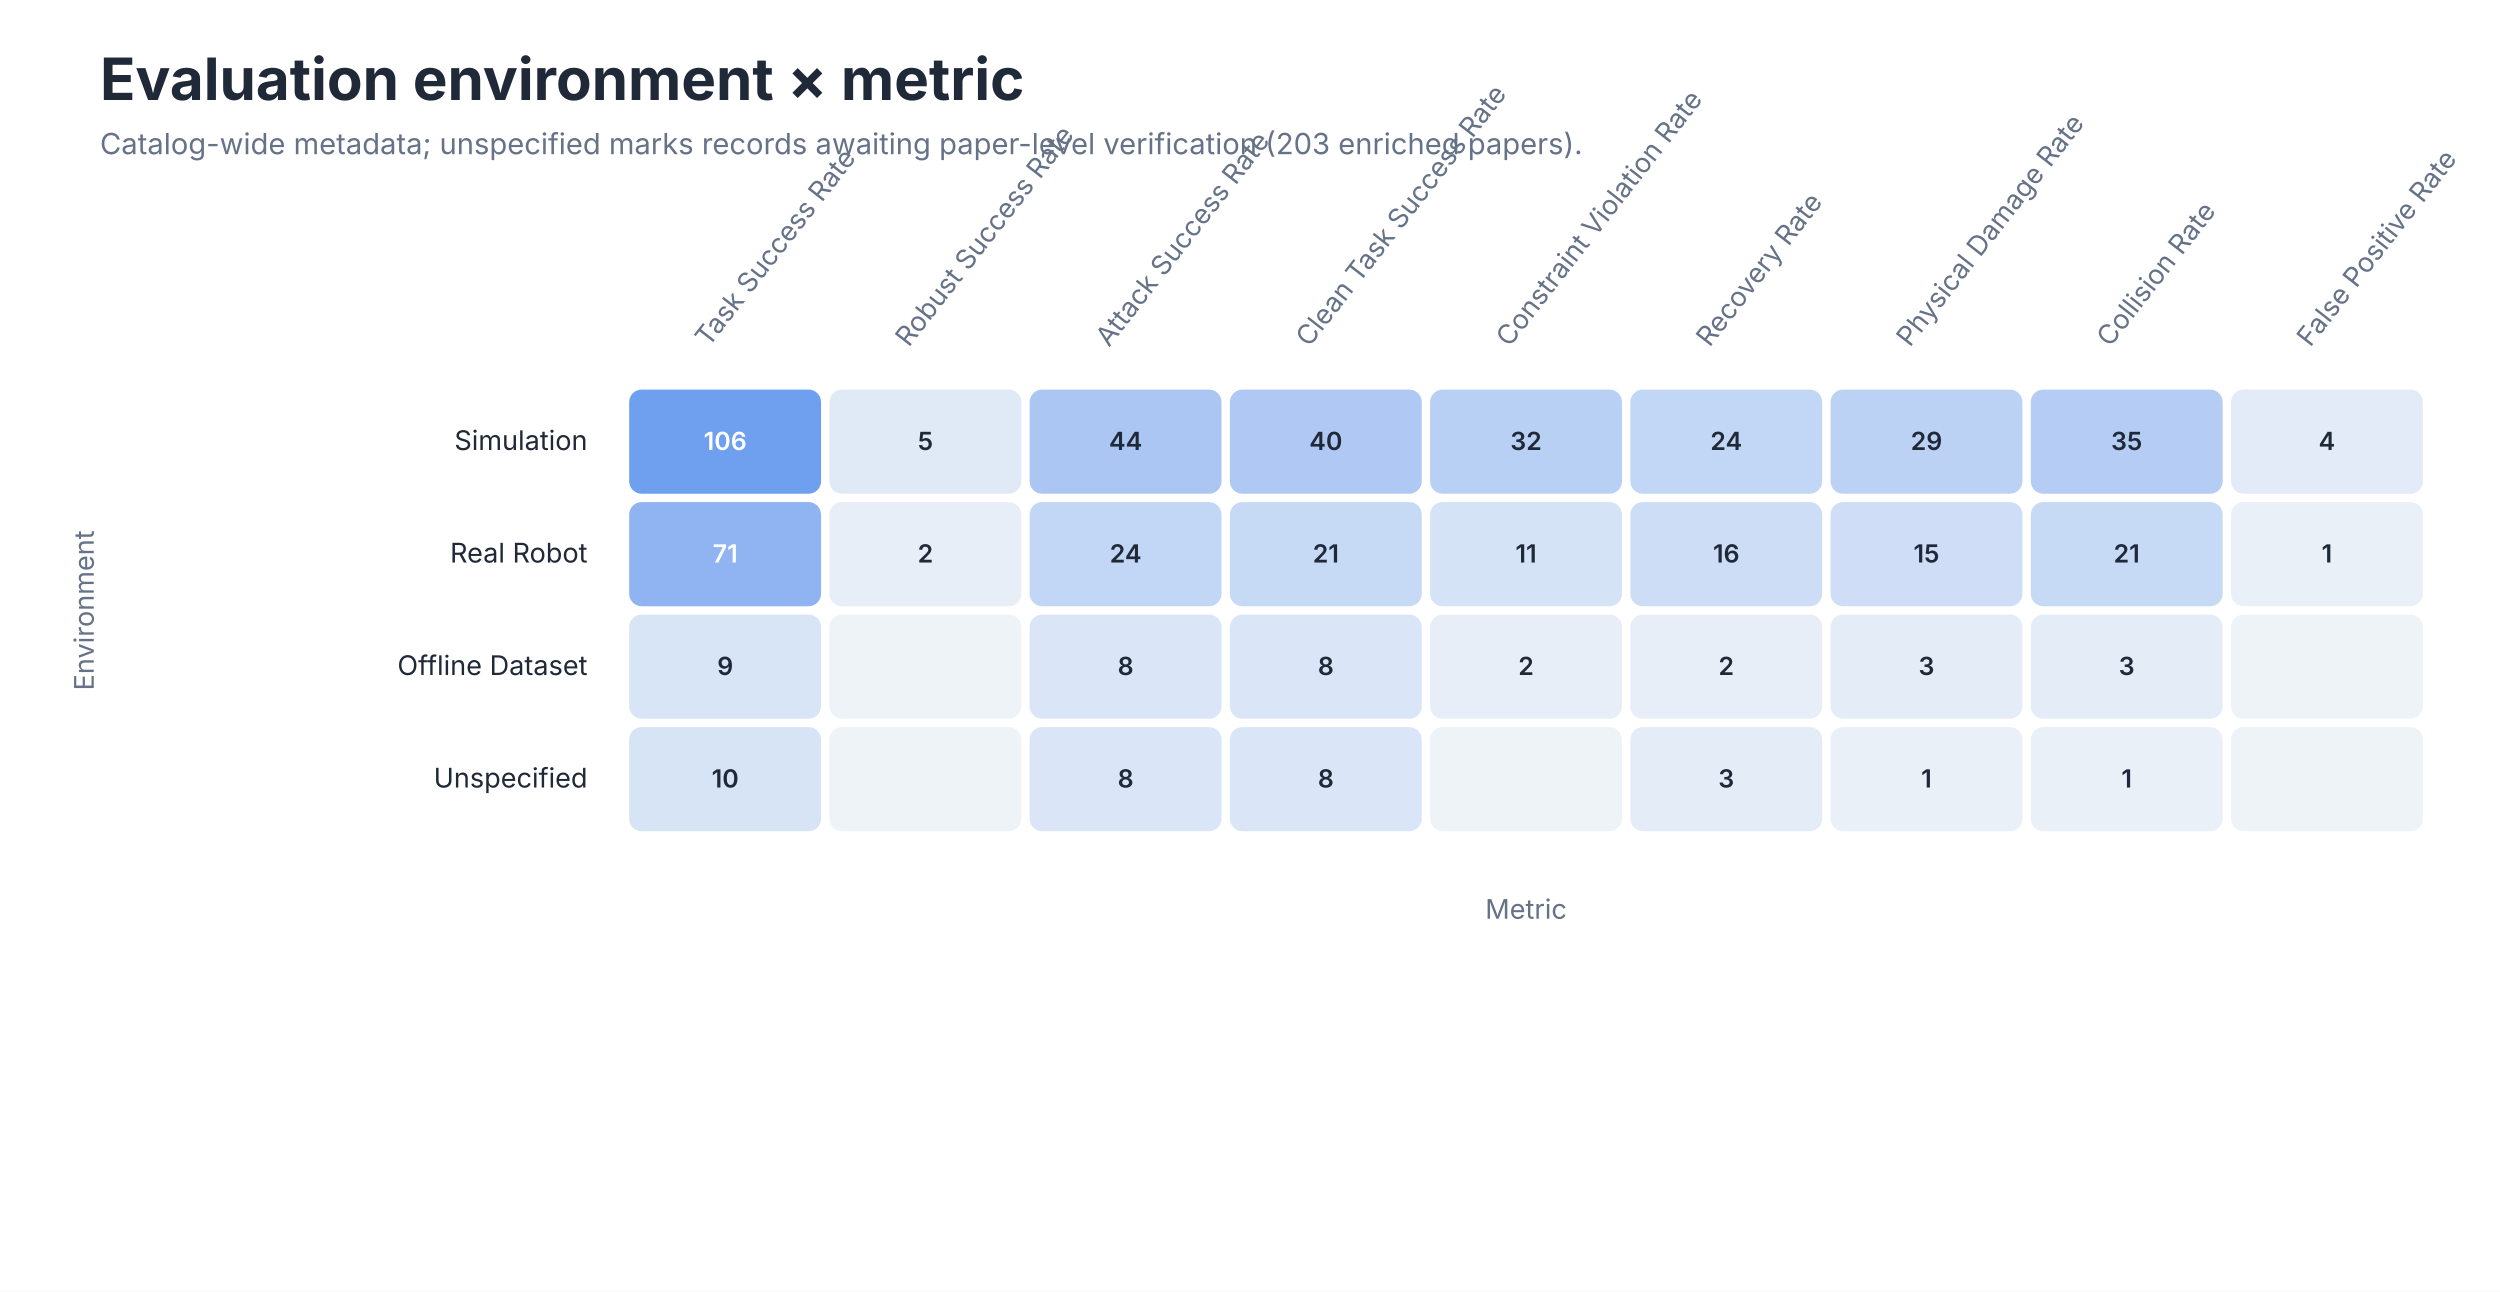
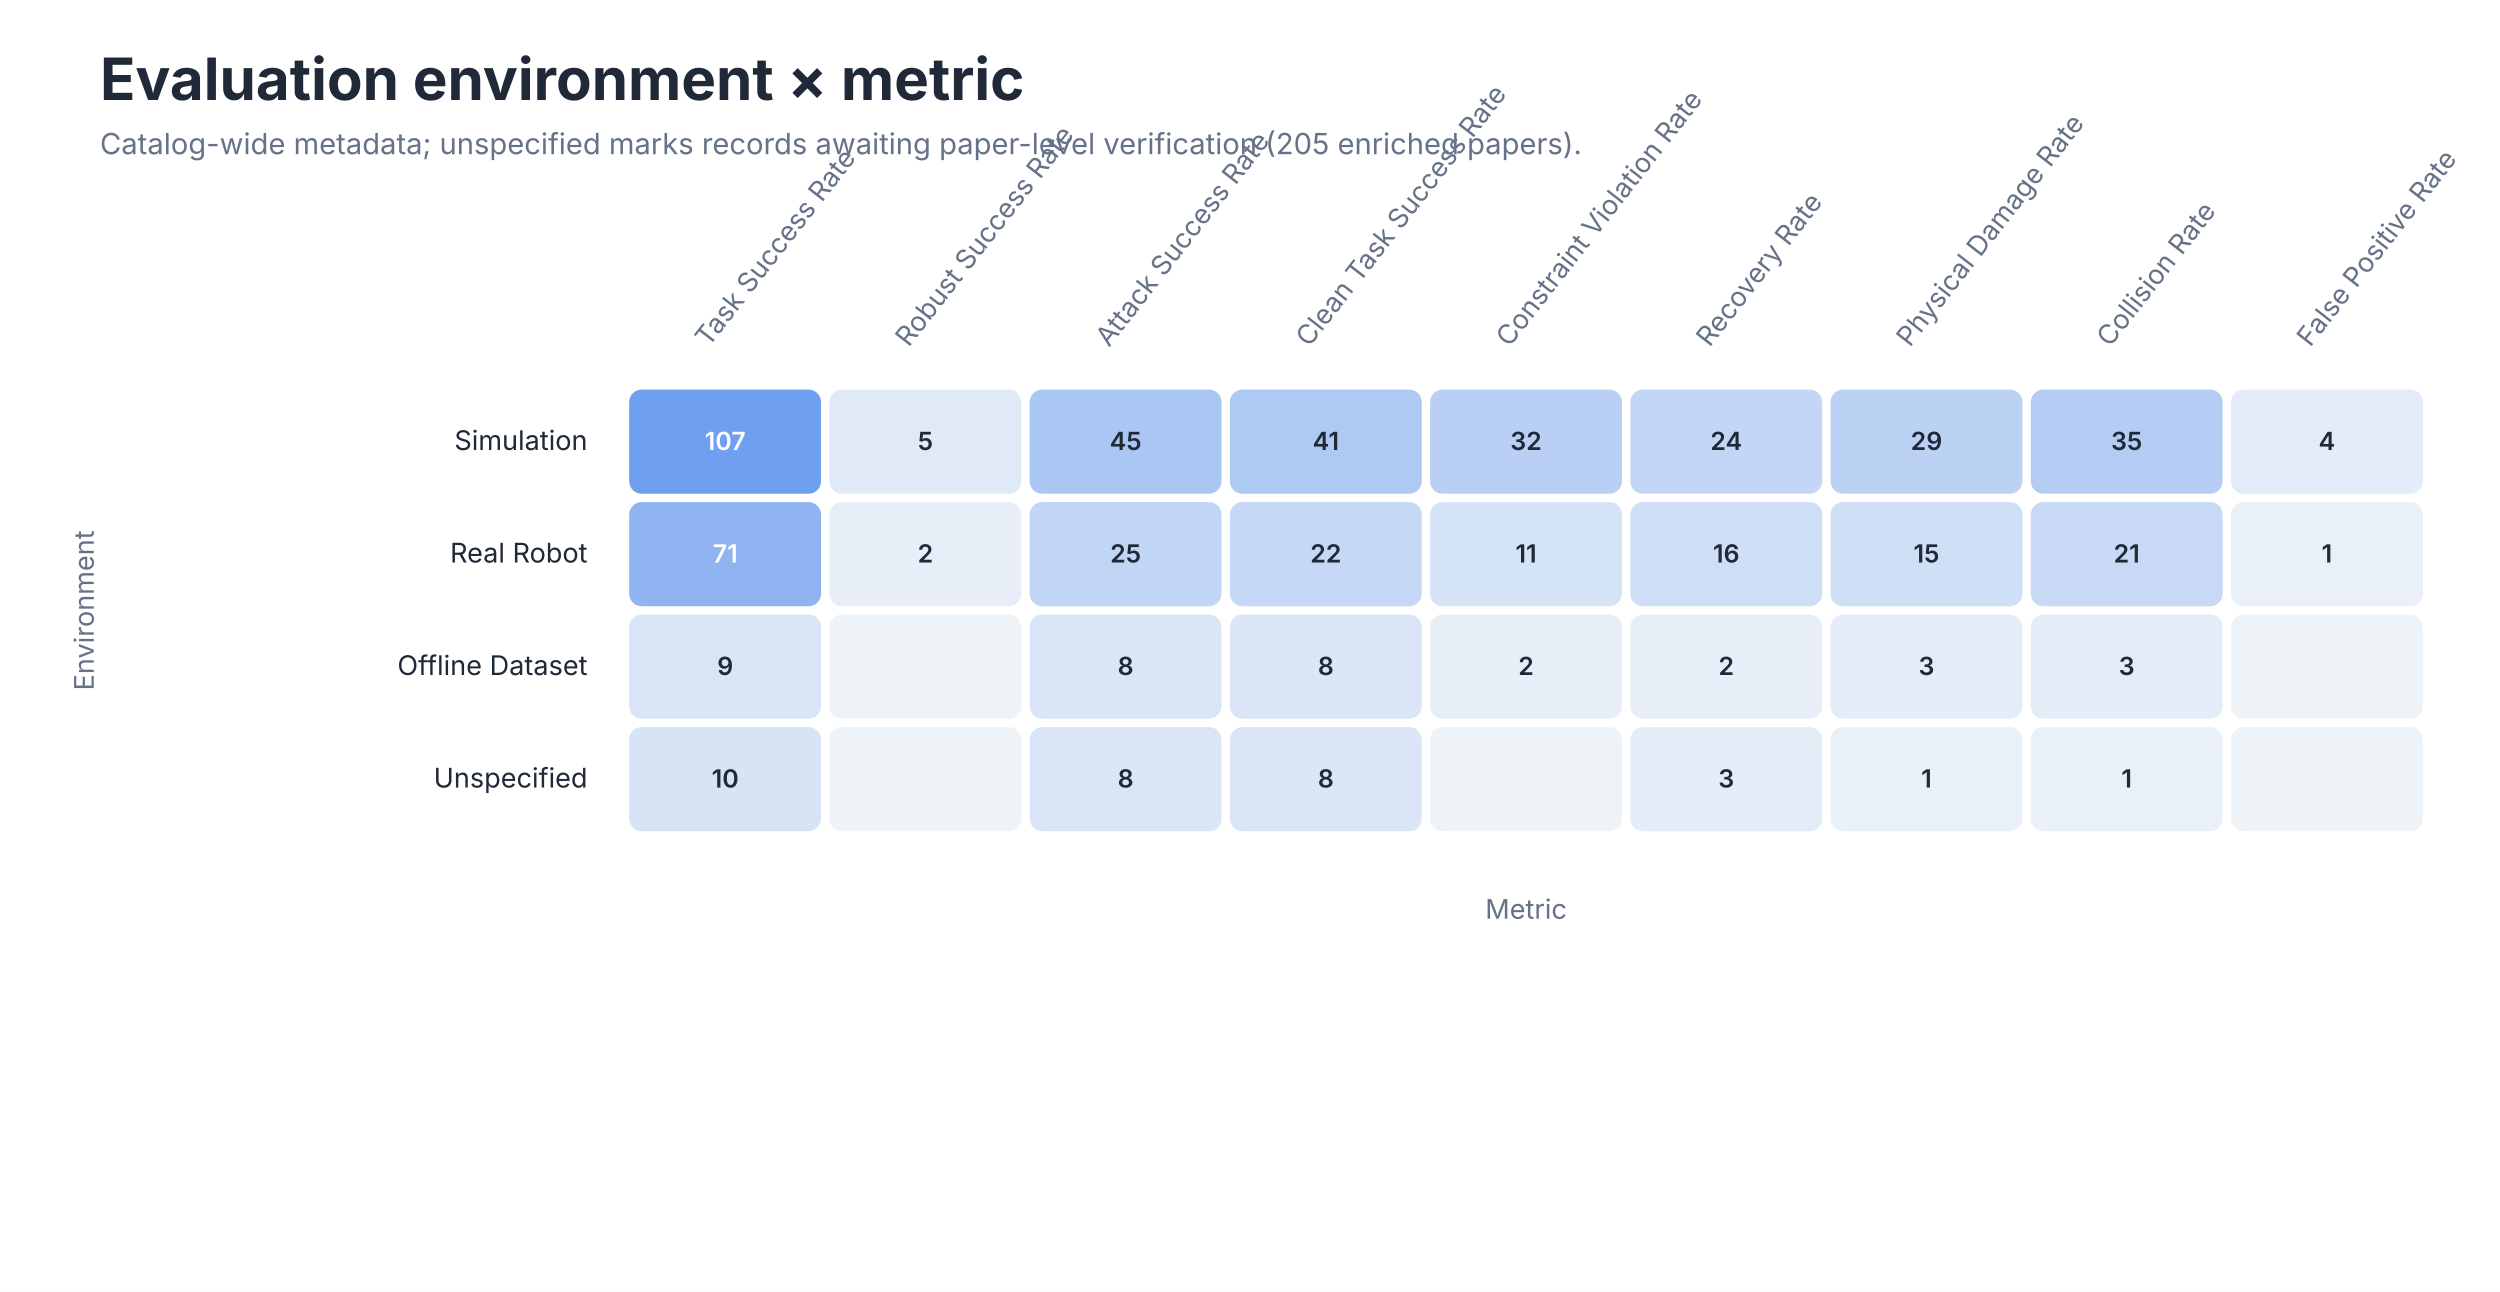
<svg xmlns="http://www.w3.org/2000/svg" role="img" aria-labelledby="title desc" viewBox="0 0 1200 620">
  <style>
text { font-family: -apple-system, BlinkMacSystemFont, 'Segoe UI', sans-serif; }
.title { font-size: 28px; font-weight: 650; fill: #202938; }
.subtitle { font-size: 14px; fill: #657287; }
.axis { font-size: 13px; fill: #657287; }
.label { font-size: 13px; fill: #202938; }
.small { font-size: 11px; fill: #657287; }
</style>
  <rect width="1200" height="620" fill="#FFFFFF" />
  <text class="title" x="48" y="48">Evaluation environment × metric</text>
-   <text class="subtitle" x="48" y="74">Catalog-wide metadata; unspecified marks records awaiting paper-level verification (203 enriched papers).</text>
+   <text class="subtitle" x="48" y="74">Catalog-wide metadata; unspecified marks records awaiting paper-level verification (205 enriched papers).</text>
  <text class="axis" text-anchor="start" transform="translate(340.1 167) rotate(-52)">Task Success Rate</text>
  <text class="axis" text-anchor="start" transform="translate(436.2 167) rotate(-52)">Robust Success Rate</text>
  <text class="axis" text-anchor="start" transform="translate(532.3 167) rotate(-52)">Attack Success Rate</text>
  <text class="axis" text-anchor="start" transform="translate(628.4 167) rotate(-52)">Clean Task Success Rate</text>
  <text class="axis" text-anchor="start" transform="translate(724.5 167) rotate(-52)">Constraint Violation Rate</text>
  <text class="axis" text-anchor="start" transform="translate(820.6 167) rotate(-52)">Recovery Rate</text>
  <text class="axis" text-anchor="start" transform="translate(916.7 167) rotate(-52)">Physical Damage Rate</text>
  <text class="axis" text-anchor="start" transform="translate(1012.8 167) rotate(-52)">Collision Rate</text>
  <text class="axis" text-anchor="start" transform="translate(1108.9 167) rotate(-52)">False Positive Rate</text>
  <text class="label" x="282" y="216.0" text-anchor="end">Simulation</text>
  <rect x="302.0" y="187" width="92.111" height="50" rx="6" fill="#6F9FEF" />
-   <text x="348.1" y="216.0" text-anchor="middle" font-size="12" font-weight="600" fill="#FFFFFF">106</text>
+   <text x="348.1" y="216.0" text-anchor="middle" font-size="12" font-weight="600" fill="#FFFFFF">107</text>
  <rect x="398.111" y="187" width="92.111" height="50" rx="6" fill="#E0EAF7" />
  <text x="444.2" y="216.0" text-anchor="middle" font-size="12" font-weight="600" fill="#202938">5</text>
-   <rect x="494.222" y="187" width="92.111" height="50" rx="6" fill="#ABC6F3" />
-   <text x="540.3" y="216.0" text-anchor="middle" font-size="12" font-weight="600" fill="#202938">44</text>
-   <rect x="590.333" y="187" width="92.111" height="50" rx="6" fill="#AFC9F4" />
-   <text x="636.4" y="216.0" text-anchor="middle" font-size="12" font-weight="600" fill="#202938">40</text>
-   <rect x="686.444" y="187" width="92.111" height="50" rx="6" fill="#B8D0F4" />
+   <rect x="494.222" y="187" width="92.111" height="50" rx="6" fill="#AAC6F3" />
+   <text x="540.3" y="216.0" text-anchor="middle" font-size="12" font-weight="600" fill="#202938">45</text>
+   <rect x="590.333" y="187" width="92.111" height="50" rx="6" fill="#AEC9F3" />
+   <text x="636.4" y="216.0" text-anchor="middle" font-size="12" font-weight="600" fill="#202938">41</text>
+   <rect x="686.444" y="187" width="92.111" height="50" rx="6" fill="#B9D0F4" />
  <text x="732.5" y="216.0" text-anchor="middle" font-size="12" font-weight="600" fill="#202938">32</text>
-   <rect x="782.556" y="187" width="92.111" height="50" rx="6" fill="#C2D6F5" />
+   <rect x="782.556" y="187" width="92.111" height="50" rx="6" fill="#C3D6F5" />
  <text x="828.6" y="216.0" text-anchor="middle" font-size="12" font-weight="600" fill="#202938">24</text>
  <rect x="878.667" y="187" width="92.111" height="50" rx="6" fill="#BCD2F4" />
  <text x="924.7" y="216.0" text-anchor="middle" font-size="12" font-weight="600" fill="#202938">29</text>
  <rect x="974.778" y="187" width="92.111" height="50" rx="6" fill="#B5CDF4" />
  <text x="1020.8" y="216.0" text-anchor="middle" font-size="12" font-weight="600" fill="#202938">35</text>
  <rect x="1070.889" y="187" width="92.111" height="50" rx="6" fill="#E2EBF7" />
  <text x="1116.9" y="216.0" text-anchor="middle" font-size="12" font-weight="600" fill="#202938">4</text>
  <text class="label" x="282" y="270.0" text-anchor="end">Real Robot</text>
  <rect x="302.0" y="241" width="92.111" height="50" rx="6" fill="#8FB4F1" />
  <text x="348.1" y="270.0" text-anchor="middle" font-size="12" font-weight="600" fill="#FFFFFF">71</text>
  <rect x="398.111" y="241" width="92.111" height="50" rx="6" fill="#E7EEF7" />
  <text x="444.2" y="270.0" text-anchor="middle" font-size="12" font-weight="600" fill="#202938">2</text>
-   <rect x="494.222" y="241" width="92.111" height="50" rx="6" fill="#C2D6F5" />
-   <text x="540.3" y="270.0" text-anchor="middle" font-size="12" font-weight="600" fill="#202938">24</text>
-   <rect x="590.333" y="241" width="92.111" height="50" rx="6" fill="#C6D9F5" />
-   <text x="636.4" y="270.0" text-anchor="middle" font-size="12" font-weight="600" fill="#202938">21</text>
+   <rect x="494.222" y="241" width="92.111" height="50" rx="6" fill="#C1D6F5" />
+   <text x="540.3" y="270.0" text-anchor="middle" font-size="12" font-weight="600" fill="#202938">25</text>
+   <rect x="590.333" y="241" width="92.111" height="50" rx="6" fill="#C5D8F5" />
+   <text x="636.4" y="270.0" text-anchor="middle" font-size="12" font-weight="600" fill="#202938">22</text>
  <rect x="686.444" y="241" width="92.111" height="50" rx="6" fill="#D5E3F6" />
  <text x="732.5" y="270.0" text-anchor="middle" font-size="12" font-weight="600" fill="#202938">11</text>
-   <rect x="782.556" y="241" width="92.111" height="50" rx="6" fill="#CDDDF6" />
+   <rect x="782.556" y="241" width="92.111" height="50" rx="6" fill="#CEDEF6" />
  <text x="828.6" y="270.0" text-anchor="middle" font-size="12" font-weight="600" fill="#202938">16</text>
-   <rect x="878.667" y="241" width="92.111" height="50" rx="6" fill="#CFDEF6" />
+   <rect x="878.667" y="241" width="92.111" height="50" rx="6" fill="#CFDFF6" />
  <text x="924.7" y="270.0" text-anchor="middle" font-size="12" font-weight="600" fill="#202938">15</text>
-   <rect x="974.778" y="241" width="92.111" height="50" rx="6" fill="#C6D9F5" />
+   <rect x="974.778" y="241" width="92.111" height="50" rx="6" fill="#C7D9F5" />
  <text x="1020.8" y="270.0" text-anchor="middle" font-size="12" font-weight="600" fill="#202938">21</text>
  <rect x="1070.889" y="241" width="92.111" height="50" rx="6" fill="#EAF0F8" />
  <text x="1116.9" y="270.0" text-anchor="middle" font-size="12" font-weight="600" fill="#202938">1</text>
  <text class="label" x="282" y="324.0" text-anchor="end">Offline Dataset</text>
-   <rect x="302.0" y="295" width="92.111" height="50" rx="6" fill="#D8E5F6" />
+   <rect x="302.0" y="295" width="92.111" height="50" rx="6" fill="#D9E5F6" />
  <text x="348.1" y="324.0" text-anchor="middle" font-size="12" font-weight="600" fill="#202938">9</text>
  <rect x="398.111" y="295" width="92.111" height="50" rx="6" fill="#EEF3F8" />
  <text x="444.2" y="324.0" text-anchor="middle" font-size="12" font-weight="600" fill="#202938" />
  <rect x="494.222" y="295" width="92.111" height="50" rx="6" fill="#DAE6F7" />
  <text x="540.3" y="324.0" text-anchor="middle" font-size="12" font-weight="600" fill="#202938">8</text>
  <rect x="590.333" y="295" width="92.111" height="50" rx="6" fill="#DAE6F7" />
  <text x="636.4" y="324.0" text-anchor="middle" font-size="12" font-weight="600" fill="#202938">8</text>
  <rect x="686.444" y="295" width="92.111" height="50" rx="6" fill="#E7EEF7" />
  <text x="732.5" y="324.0" text-anchor="middle" font-size="12" font-weight="600" fill="#202938">2</text>
  <rect x="782.556" y="295" width="92.111" height="50" rx="6" fill="#E7EEF7" />
  <text x="828.6" y="324.0" text-anchor="middle" font-size="12" font-weight="600" fill="#202938">2</text>
  <rect x="878.667" y="295" width="92.111" height="50" rx="6" fill="#E4EDF7" />
  <text x="924.7" y="324.0" text-anchor="middle" font-size="12" font-weight="600" fill="#202938">3</text>
  <rect x="974.778" y="295" width="92.111" height="50" rx="6" fill="#E4EDF7" />
  <text x="1020.8" y="324.0" text-anchor="middle" font-size="12" font-weight="600" fill="#202938">3</text>
  <rect x="1070.889" y="295" width="92.111" height="50" rx="6" fill="#EEF3F8" />
  <text x="1116.9" y="324.0" text-anchor="middle" font-size="12" font-weight="600" fill="#202938" />
  <text class="label" x="282" y="378.0" text-anchor="end">Unspecified</text>
  <rect x="302.0" y="349" width="92.111" height="50" rx="6" fill="#D7E4F6" />
  <text x="348.1" y="378.0" text-anchor="middle" font-size="12" font-weight="600" fill="#202938">10</text>
  <rect x="398.111" y="349" width="92.111" height="50" rx="6" fill="#EEF3F8" />
  <text x="444.2" y="378.0" text-anchor="middle" font-size="12" font-weight="600" fill="#202938" />
  <rect x="494.222" y="349" width="92.111" height="50" rx="6" fill="#DAE6F7" />
  <text x="540.3" y="378.0" text-anchor="middle" font-size="12" font-weight="600" fill="#202938">8</text>
  <rect x="590.333" y="349" width="92.111" height="50" rx="6" fill="#DAE6F7" />
  <text x="636.4" y="378.0" text-anchor="middle" font-size="12" font-weight="600" fill="#202938">8</text>
  <rect x="686.444" y="349" width="92.111" height="50" rx="6" fill="#EEF3F8" />
  <text x="732.5" y="378.0" text-anchor="middle" font-size="12" font-weight="600" fill="#202938" />
  <rect x="782.556" y="349" width="92.111" height="50" rx="6" fill="#E4EDF7" />
  <text x="828.6" y="378.0" text-anchor="middle" font-size="12" font-weight="600" fill="#202938">3</text>
  <rect x="878.667" y="349" width="92.111" height="50" rx="6" fill="#EAF0F8" />
  <text x="924.7" y="378.0" text-anchor="middle" font-size="12" font-weight="600" fill="#202938">1</text>
  <rect x="974.778" y="349" width="92.111" height="50" rx="6" fill="#EAF0F8" />
  <text x="1020.8" y="378.0" text-anchor="middle" font-size="12" font-weight="600" fill="#202938">1</text>
  <rect x="1070.889" y="349" width="92.111" height="50" rx="6" fill="#EEF3F8" />
  <text x="1116.9" y="378.0" text-anchor="middle" font-size="12" font-weight="600" fill="#202938" />
  <text class="axis" x="732.5" y="441" text-anchor="middle">Metric</text>
  <text class="axis" transform="translate(45 293.0) rotate(-90)" text-anchor="middle">Environment</text>
</svg>
